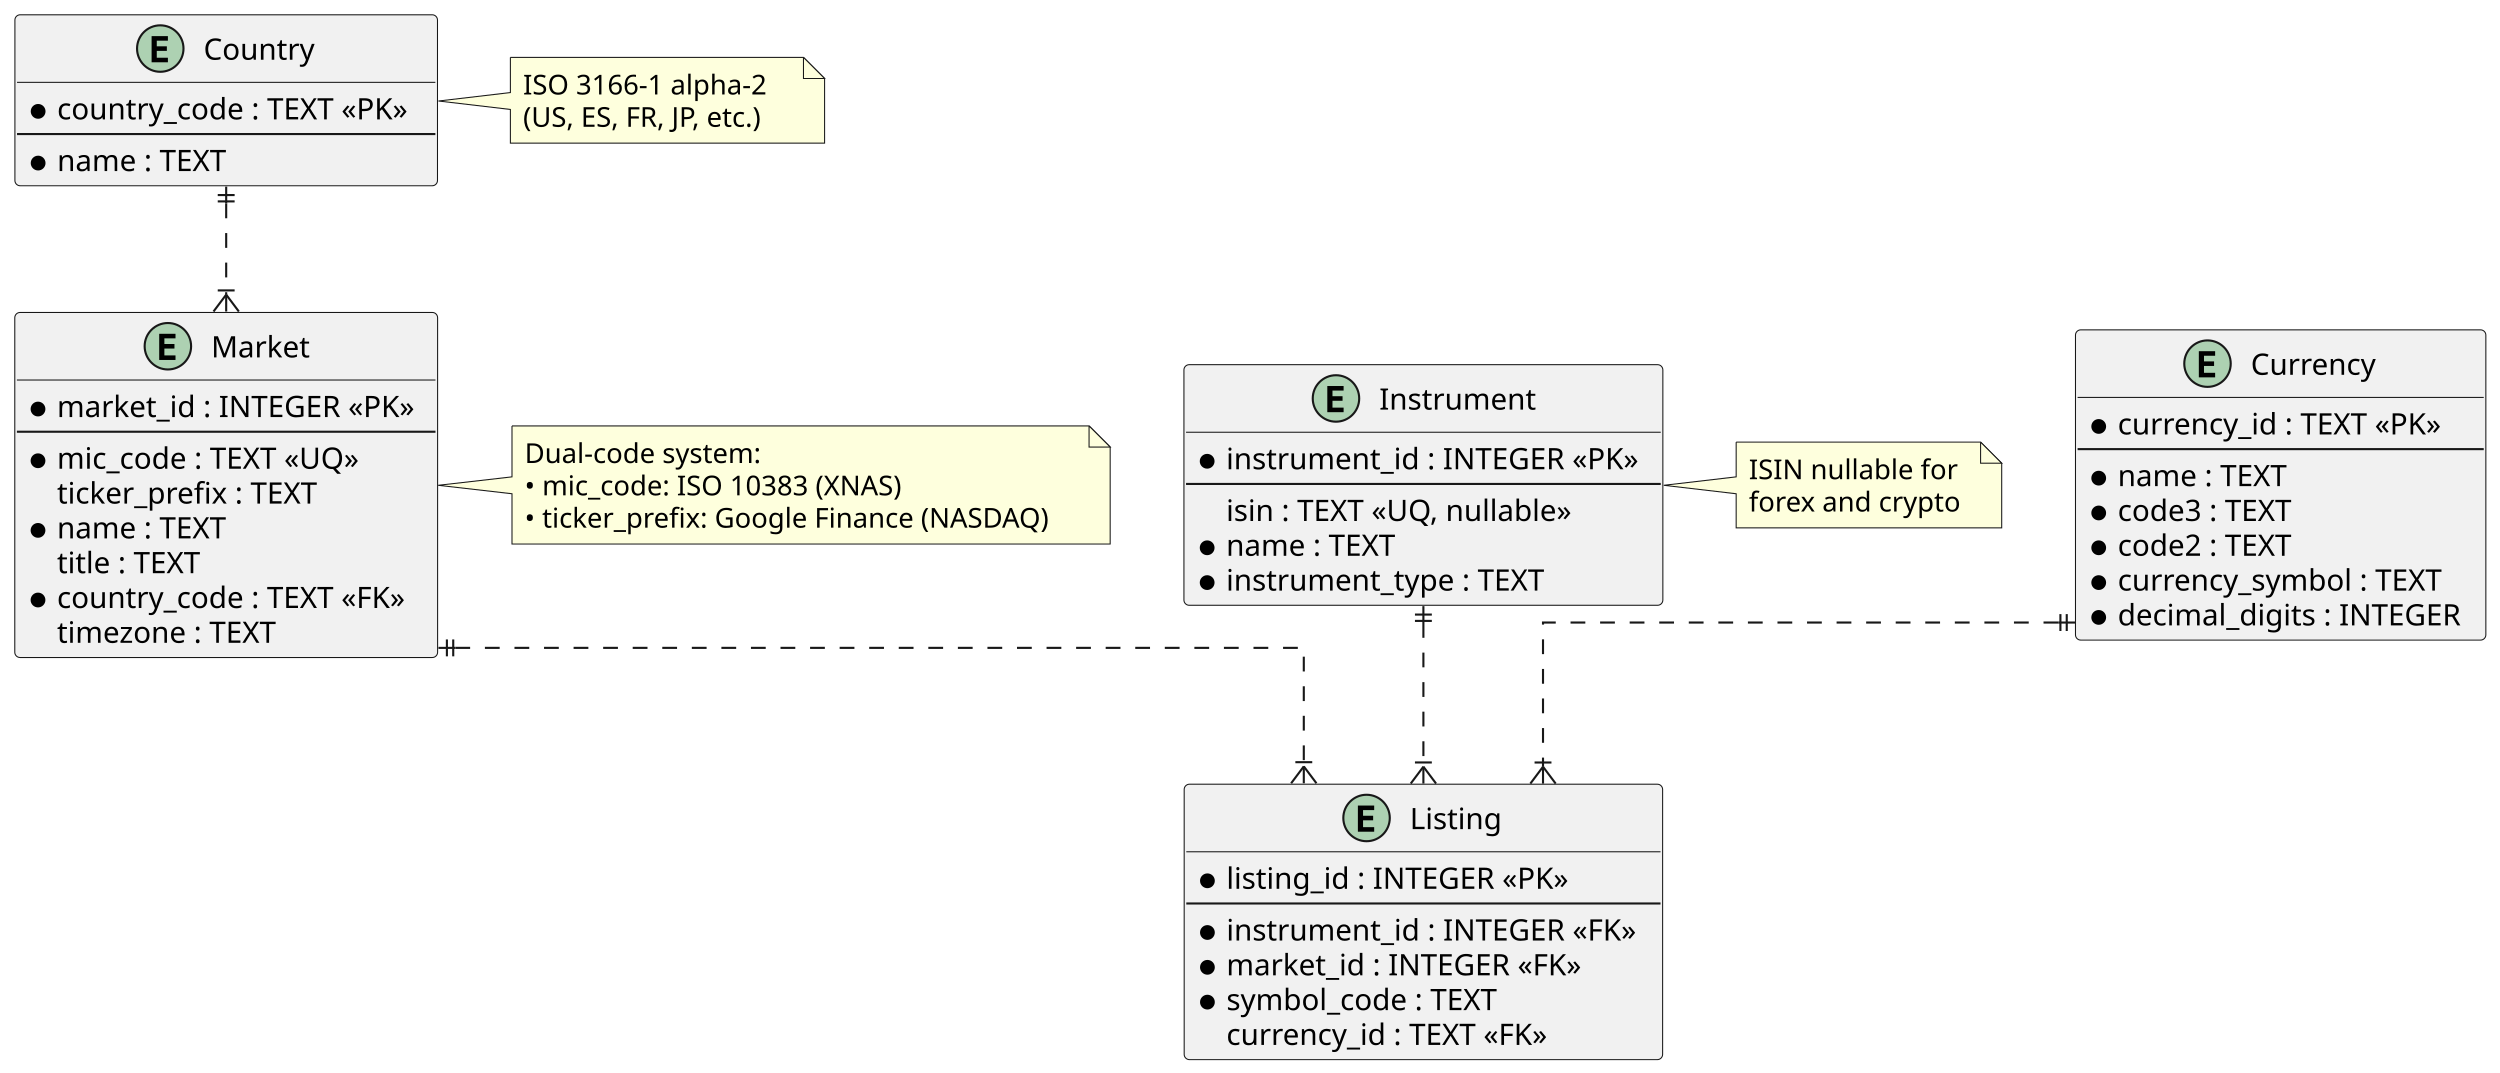
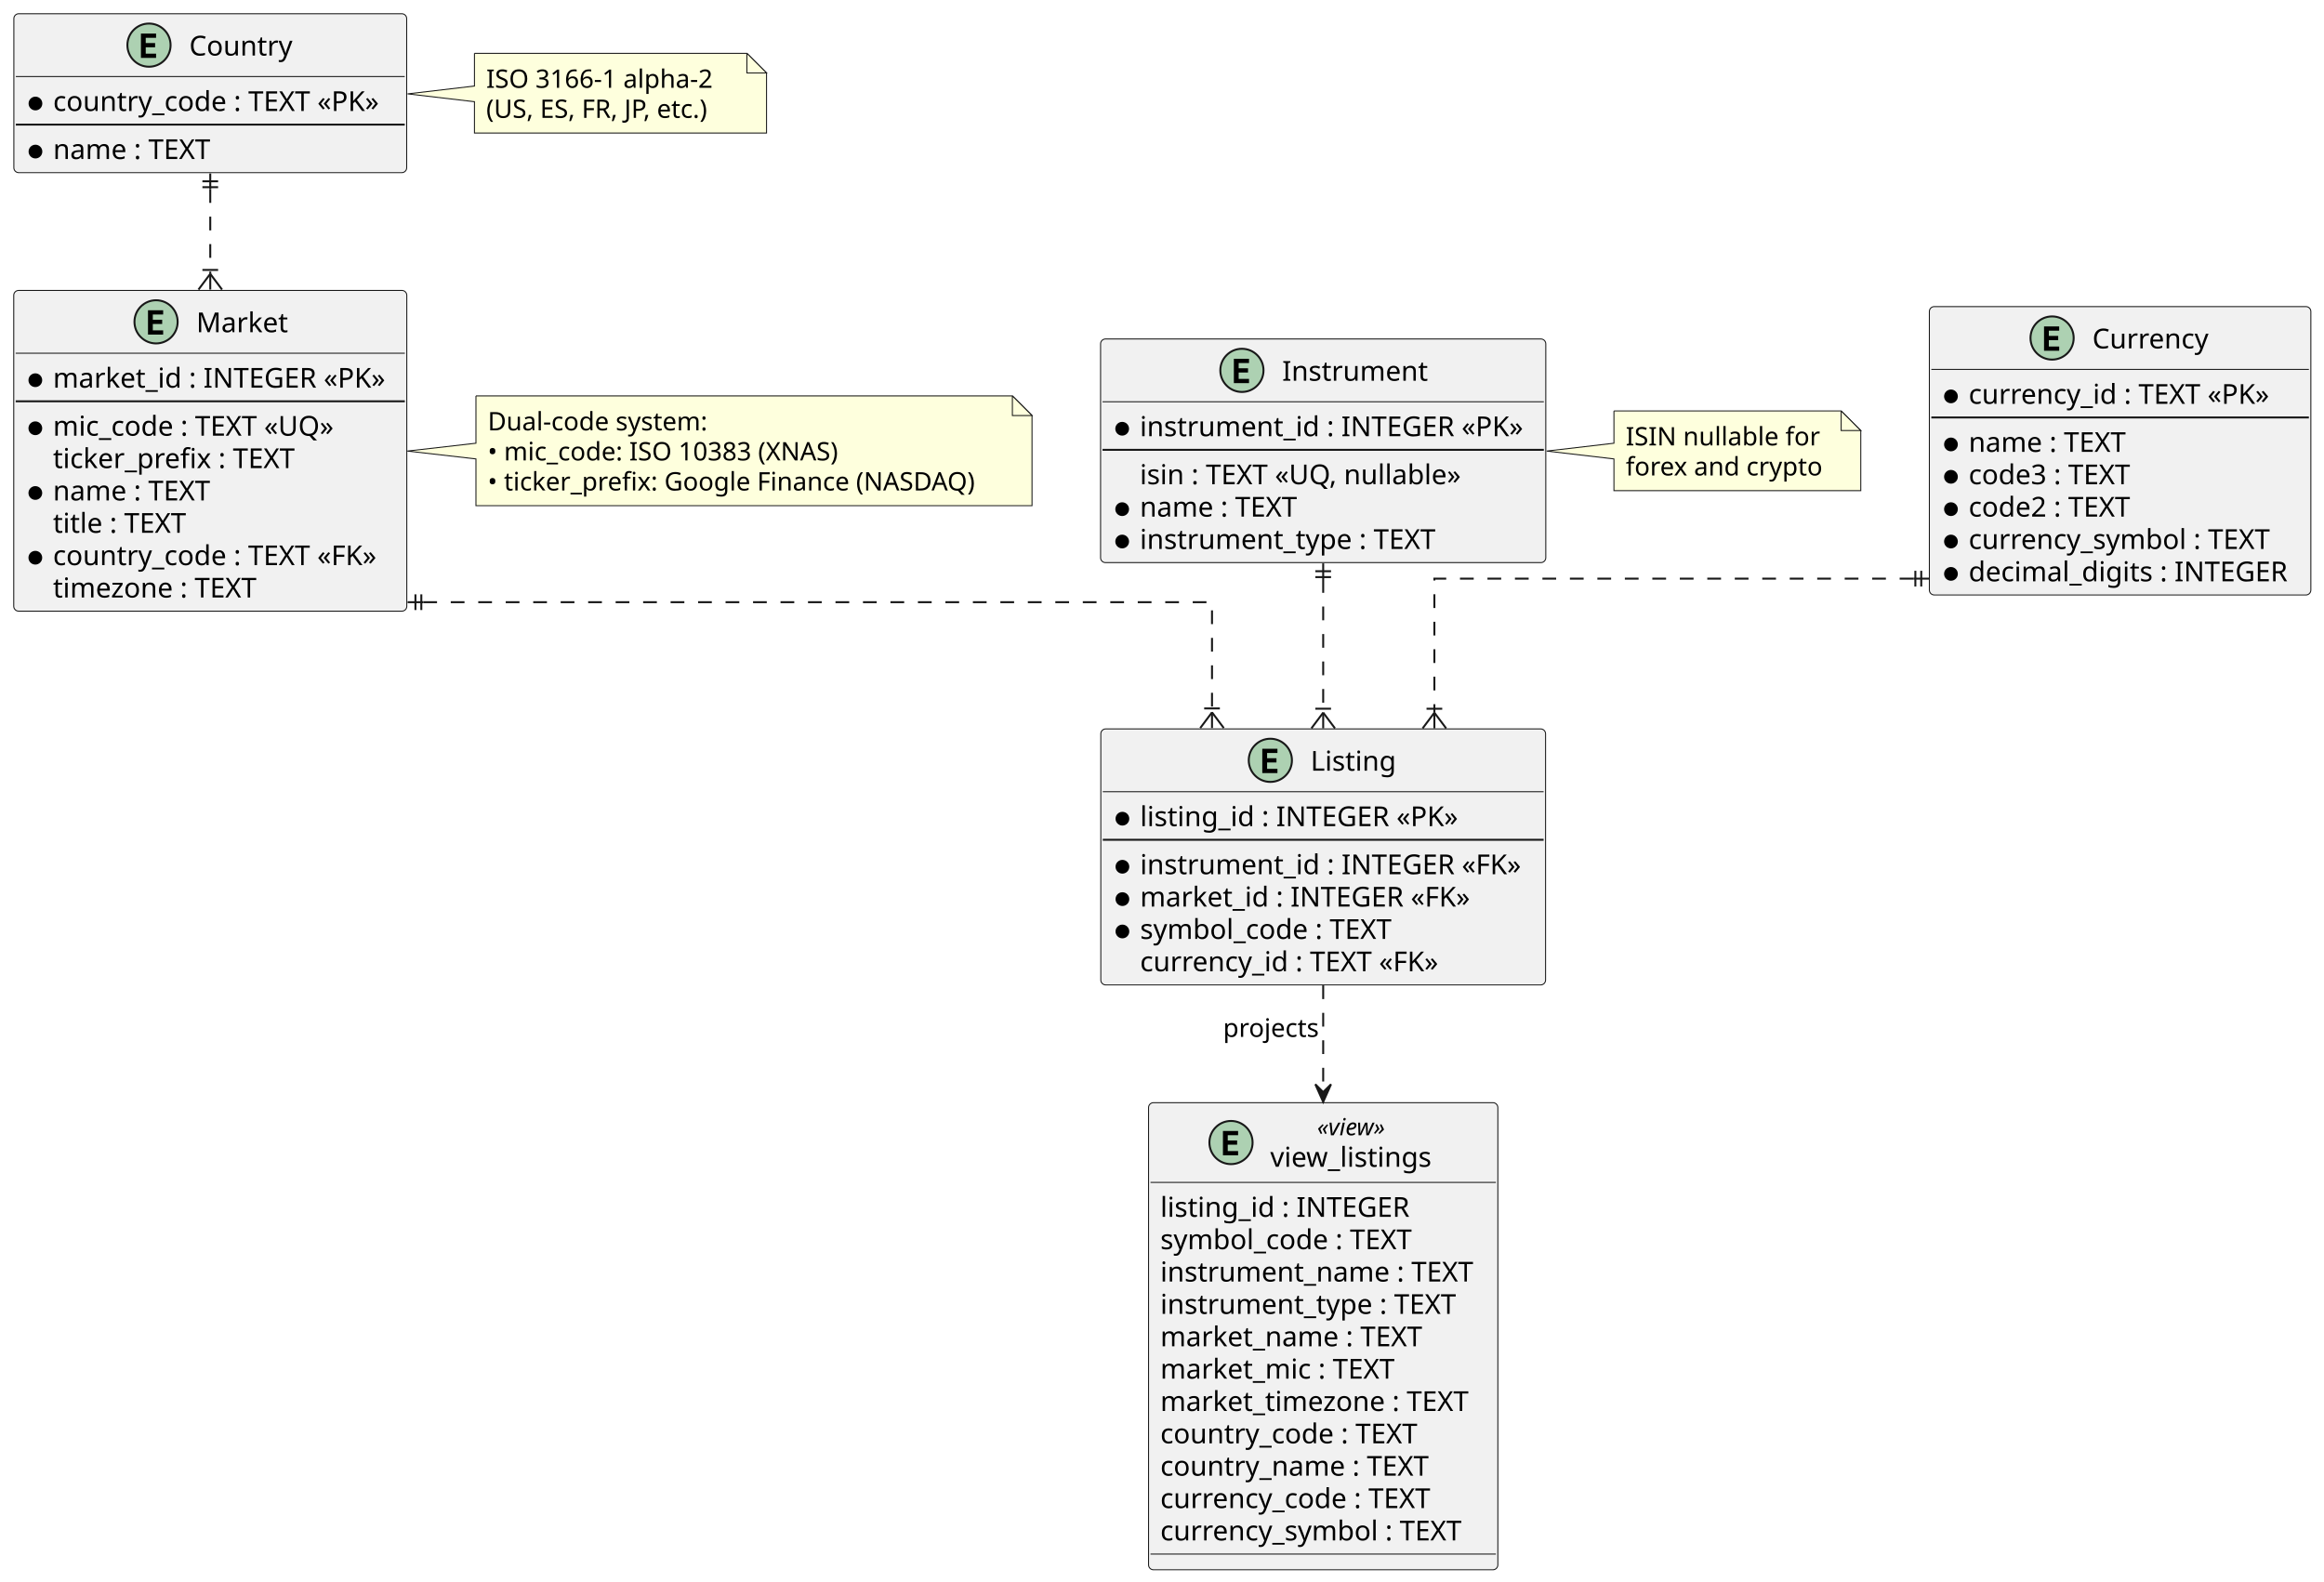
- <svg xmlns="http://www.w3.org/2000/svg" contentStyleType="text/css" data-diagram-type="CLASS" height="508px" preserveAspectRatio="none" style="width:1184px;height:508px;background:#FFFFFF;" version="1.1" viewBox="0 0 1184 508" width="1184px" zoomAndPan="magnify">
+ <svg xmlns="http://www.w3.org/2000/svg" contentStyleType="text/css" data-diagram-type="CLASS" height="806px" preserveAspectRatio="none" style="width:1184px;height:806px;background:#FFFFFF;" version="1.1" viewBox="0 0 1184 806" width="1184px" zoomAndPan="magnify">
  <defs />
  <g>
    <g class="entity" data-qualified-name="country" data-source-line="3" id="ent0002">
      <rect fill="#F1F1F1" height="80.977" rx="2.5" ry="2.5" style="stroke:#181818;stroke-width:0.5;" width="200.132" x="7.06" y="7" />
      <ellipse cx="75.905" cy="23" fill="#ADD1B2" rx="11" ry="11" style="stroke:#181818;stroke-width:1;" />
      <path d="M79.519,29.5 L71.799,29.5 L71.799,17.107 L79.519,17.107 L79.519,19.265 L74.248,19.265 L74.248,21.938 L79.021,21.938 L79.021,24.096 L74.248,24.096 L74.248,27.342 L79.519,27.342 Z " fill="#000000" />
      <text fill="#000000" font-family="sans-serif" font-size="14" lengthAdjust="spacing" textLength="53.942" x="96.405" y="28.291">Country</text>
      <line style="stroke:#181818;stroke-width:0.5;" x1="8.06" x2="206.192" y1="39" y2="39" />
      <g data-visibility-modifier="IE_MANDATORY">
        <ellipse cx="18.06" cy="52.744" fill="#000000" rx="3" ry="3" style="stroke:#000000;stroke-width:1;" />
      </g>
      <text fill="#000000" font-family="sans-serif" font-size="14" lengthAdjust="spacing" textLength="174.132" x="27.06" y="56.535">country_code : TEXT «PK»</text>
      <line style="stroke:#181818;stroke-width:1;" x1="8.06" x2="206.192" y1="63.488" y2="63.488" />
      <g data-visibility-modifier="IE_MANDATORY">
        <ellipse cx="18.06" cy="77.232" fill="#000000" rx="3" ry="3" style="stroke:#000000;stroke-width:1;" />
      </g>
      <text fill="#000000" font-family="sans-serif" font-size="14" lengthAdjust="spacing" textLength="84.636" x="27.06" y="81.023">name : TEXT</text>
    </g>
    <g class="entity" data-qualified-name="market" data-source-line="9" id="ent0003">
      <rect fill="#F1F1F1" height="163.418" rx="2.5" ry="2.5" style="stroke:#181818;stroke-width:0.5;" width="200.248" x="7" y="147.98" />
      <ellipse cx="79.505" cy="163.98" fill="#ADD1B2" rx="11" ry="11" style="stroke:#181818;stroke-width:1;" />
      <path d="M83.12,170.48 L75.4,170.48 L75.4,158.087 L83.12,158.087 L83.12,160.245 L77.849,160.245 L77.849,162.918 L82.622,162.918 L82.622,165.076 L77.849,165.076 L77.849,168.322 L83.12,168.322 Z " fill="#000000" />
      <text fill="#000000" font-family="sans-serif" font-size="14" lengthAdjust="spacing" textLength="46.737" x="100.005" y="169.271">Market</text>
      <line style="stroke:#181818;stroke-width:0.5;" x1="8" x2="206.248" y1="179.98" y2="179.98" />
      <g data-visibility-modifier="IE_MANDATORY">
        <ellipse cx="18" cy="193.724" fill="#000000" rx="3" ry="3" style="stroke:#000000;stroke-width:1;" />
      </g>
      <text fill="#000000" font-family="sans-serif" font-size="14" lengthAdjust="spacing" textLength="174.248" x="27" y="197.515">market_id : INTEGER «PK»</text>
      <line style="stroke:#181818;stroke-width:1;" x1="8" x2="206.248" y1="204.468" y2="204.468" />
      <g data-visibility-modifier="IE_MANDATORY">
        <ellipse cx="18" cy="218.212" fill="#000000" rx="3" ry="3" style="stroke:#000000;stroke-width:1;" />
      </g>
      <text fill="#000000" font-family="sans-serif" font-size="14" lengthAdjust="spacing" textLength="150.691" x="27" y="222.003">mic_code : TEXT «UQ»</text>
      <text fill="#000000" font-family="sans-serif" font-size="14" lengthAdjust="spacing" textLength="132.631" x="27" y="238.492">ticker_prefix : TEXT</text>
      <g data-visibility-modifier="IE_MANDATORY">
        <ellipse cx="18" cy="251.189" fill="#000000" rx="3" ry="3" style="stroke:#000000;stroke-width:1;" />
      </g>
      <text fill="#000000" font-family="sans-serif" font-size="14" lengthAdjust="spacing" textLength="84.636" x="27" y="254.98">name : TEXT</text>
      <text fill="#000000" font-family="sans-serif" font-size="14" lengthAdjust="spacing" textLength="73.712" x="27" y="271.468">title : TEXT</text>
      <g data-visibility-modifier="IE_MANDATORY">
        <ellipse cx="18" cy="284.166" fill="#000000" rx="3" ry="3" style="stroke:#000000;stroke-width:1;" />
      </g>
      <text fill="#000000" font-family="sans-serif" font-size="14" lengthAdjust="spacing" textLength="173.899" x="27" y="287.957">country_code : TEXT «FK»</text>
      <text fill="#000000" font-family="sans-serif" font-size="14" lengthAdjust="spacing" textLength="110.612" x="27" y="304.445">timezone : TEXT</text>
    </g>
    <g class="entity" data-qualified-name="instrument" data-source-line="20" id="ent0004">
      <rect fill="#F1F1F1" height="113.953" rx="2.5" ry="2.5" style="stroke:#181818;stroke-width:0.5;" width="226.819" x="560.71" y="172.71" />
      <ellipse cx="632.716" cy="188.71" fill="#ADD1B2" rx="11" ry="11" style="stroke:#181818;stroke-width:1;" />
      <path d="M636.331,195.21 L628.611,195.21 L628.611,182.817 L636.331,182.817 L636.331,184.975 L631.06,184.975 L631.06,187.648 L635.833,187.648 L635.833,189.806 L631.06,189.806 L631.06,193.052 L636.331,193.052 Z " fill="#000000" />
      <text fill="#000000" font-family="sans-serif" font-size="14" lengthAdjust="spacing" textLength="74.307" x="653.216" y="194.001">Instrument</text>
      <line style="stroke:#181818;stroke-width:0.5;" x1="561.71" x2="786.529" y1="204.71" y2="204.71" />
      <g data-visibility-modifier="IE_MANDATORY">
        <ellipse cx="571.71" cy="218.454" fill="#000000" rx="3" ry="3" style="stroke:#000000;stroke-width:1;" />
      </g>
      <text fill="#000000" font-family="sans-serif" font-size="14" lengthAdjust="spacing" textLength="200.819" x="580.71" y="222.245">instrument_id : INTEGER «PK»</text>
      <line style="stroke:#181818;stroke-width:1;" x1="561.71" x2="786.529" y1="229.198" y2="229.198" />
      <text fill="#000000" font-family="sans-serif" font-size="14" lengthAdjust="spacing" textLength="173.66" x="580.71" y="246.733">isin : TEXT «UQ, nullable»</text>
      <g data-visibility-modifier="IE_MANDATORY">
        <ellipse cx="571.71" cy="259.431" fill="#000000" rx="3" ry="3" style="stroke:#000000;stroke-width:1;" />
      </g>
      <text fill="#000000" font-family="sans-serif" font-size="14" lengthAdjust="spacing" textLength="84.636" x="580.71" y="263.222">name : TEXT</text>
      <g data-visibility-modifier="IE_MANDATORY">
        <ellipse cx="571.71" cy="275.919" fill="#000000" rx="3" ry="3" style="stroke:#000000;stroke-width:1;" />
      </g>
      <text fill="#000000" font-family="sans-serif" font-size="14" lengthAdjust="spacing" textLength="157.828" x="580.71" y="279.71">instrument_type : TEXT</text>
    </g>
    <g class="entity" data-qualified-name="listing" data-source-line="28" id="ent0005">
      <rect fill="#F1F1F1" height="130.441" rx="2.5" ry="2.5" style="stroke:#181818;stroke-width:0.5;" width="226.587" x="560.83" y="371.4" />
      <ellipse cx="647.199" cy="387.4" fill="#ADD1B2" rx="11" ry="11" style="stroke:#181818;stroke-width:1;" />
      <path d="M650.813,393.9 L643.093,393.9 L643.093,381.507 L650.813,381.507 L650.813,383.665 L645.542,383.665 L645.542,386.338 L650.315,386.338 L650.315,388.496 L645.542,388.496 L645.542,391.742 L650.813,391.742 Z " fill="#000000" />
      <text fill="#000000" font-family="sans-serif" font-size="14" lengthAdjust="spacing" textLength="45.35" x="667.699" y="392.691">Listing</text>
      <line style="stroke:#181818;stroke-width:0.5;" x1="561.83" x2="786.417" y1="403.4" y2="403.4" />
      <g data-visibility-modifier="IE_MANDATORY">
        <ellipse cx="571.83" cy="417.144" fill="#000000" rx="3" ry="3" style="stroke:#000000;stroke-width:1;" />
      </g>
      <text fill="#000000" font-family="sans-serif" font-size="14" lengthAdjust="spacing" textLength="168.431" x="580.83" y="420.935">listing_id : INTEGER «PK»</text>
      <line style="stroke:#181818;stroke-width:1;" x1="561.83" x2="786.417" y1="427.888" y2="427.888" />
      <g data-visibility-modifier="IE_MANDATORY">
        <ellipse cx="571.83" cy="441.632" fill="#000000" rx="3" ry="3" style="stroke:#000000;stroke-width:1;" />
      </g>
      <text fill="#000000" font-family="sans-serif" font-size="14" lengthAdjust="spacing" textLength="200.587" x="580.83" y="445.423">instrument_id : INTEGER «FK»</text>
      <g data-visibility-modifier="IE_MANDATORY">
        <ellipse cx="571.83" cy="458.121" fill="#000000" rx="3" ry="3" style="stroke:#000000;stroke-width:1;" />
      </g>
      <text fill="#000000" font-family="sans-serif" font-size="14" lengthAdjust="spacing" textLength="174.016" x="580.83" y="461.912">market_id : INTEGER «FK»</text>
      <g data-visibility-modifier="IE_MANDATORY">
        <ellipse cx="571.83" cy="474.609" fill="#000000" rx="3" ry="3" style="stroke:#000000;stroke-width:1;" />
      </g>
      <text fill="#000000" font-family="sans-serif" font-size="14" lengthAdjust="spacing" textLength="135.707" x="580.83" y="478.4">symbol_code : TEXT</text>
      <text fill="#000000" font-family="sans-serif" font-size="14" lengthAdjust="spacing" textLength="161.239" x="580.83" y="494.888">currency_id : TEXT «FK»</text>
    </g>
    <g class="entity" data-qualified-name="currency" data-source-line="37" id="ent0006">
      <rect fill="#F1F1F1" height="146.93" rx="2.5" ry="2.5" style="stroke:#181818;stroke-width:0.5;" width="194.349" x="982.95" y="156.22" />
      <ellipse cx="1045.472" cy="172.22" fill="#ADD1B2" rx="11" ry="11" style="stroke:#181818;stroke-width:1;" />
      <path d="M1049.086,178.72 L1041.366,178.72 L1041.366,166.327 L1049.086,166.327 L1049.086,168.485 L1043.815,168.485 L1043.815,171.158 L1048.588,171.158 L1048.588,173.316 L1043.815,173.316 L1043.815,176.562 L1049.086,176.562 Z " fill="#000000" />
      <text fill="#000000" font-family="sans-serif" font-size="14" lengthAdjust="spacing" textLength="60.806" x="1065.972" y="177.511">Currency</text>
      <line style="stroke:#181818;stroke-width:0.5;" x1="983.95" x2="1176.299" y1="188.22" y2="188.22" />
      <g data-visibility-modifier="IE_MANDATORY">
        <ellipse cx="993.95" cy="201.964" fill="#000000" rx="3" ry="3" style="stroke:#000000;stroke-width:1;" />
      </g>
      <text fill="#000000" font-family="sans-serif" font-size="14" lengthAdjust="spacing" textLength="161.472" x="1002.95" y="205.755">currency_id : TEXT «PK»</text>
      <line style="stroke:#181818;stroke-width:1;" x1="983.95" x2="1176.299" y1="212.708" y2="212.708" />
      <g data-visibility-modifier="IE_MANDATORY">
        <ellipse cx="993.95" cy="226.452" fill="#000000" rx="3" ry="3" style="stroke:#000000;stroke-width:1;" />
      </g>
      <text fill="#000000" font-family="sans-serif" font-size="14" lengthAdjust="spacing" textLength="84.636" x="1002.95" y="230.243">name : TEXT</text>
      <g data-visibility-modifier="IE_MANDATORY">
        <ellipse cx="993.95" cy="242.941" fill="#000000" rx="3" ry="3" style="stroke:#000000;stroke-width:1;" />
      </g>
      <text fill="#000000" font-family="sans-serif" font-size="14" lengthAdjust="spacing" textLength="88.58" x="1002.95" y="246.732">code3 : TEXT</text>
      <g data-visibility-modifier="IE_MANDATORY">
        <ellipse cx="993.95" cy="259.429" fill="#000000" rx="3" ry="3" style="stroke:#000000;stroke-width:1;" />
      </g>
      <text fill="#000000" font-family="sans-serif" font-size="14" lengthAdjust="spacing" textLength="88.58" x="1002.95" y="263.22">code2 : TEXT</text>
      <g data-visibility-modifier="IE_MANDATORY">
        <ellipse cx="993.95" cy="275.917" fill="#000000" rx="3" ry="3" style="stroke:#000000;stroke-width:1;" />
      </g>
      <text fill="#000000" font-family="sans-serif" font-size="14" lengthAdjust="spacing" textLength="161.615" x="1002.95" y="279.708">currency_symbol : TEXT</text>
      <g data-visibility-modifier="IE_MANDATORY">
        <ellipse cx="993.95" cy="292.406" fill="#000000" rx="3" ry="3" style="stroke:#000000;stroke-width:1;" />
      </g>
      <text fill="#000000" font-family="sans-serif" font-size="14" lengthAdjust="spacing" textLength="168.349" x="1002.95" y="296.197">decimal_digits : INTEGER</text>
    </g>
-     <g class="entity" data-qualified-name="GMN11" data-source-line="53" id="ent0012">
-       <path d="M241.72,27.18 L241.72,43.84 L207.64,47.84 L241.72,51.84 L241.72,67.801 A0,0 0 0 0 241.72,67.801 L390.524,67.801 A0,0 0 0 0 390.524,67.801 L390.524,37.18 L380.524,27.18 L241.72,27.18 A0,0 0 0 0 241.72,27.18" fill="#FEFFDD" style="stroke:#181818;stroke-width:0.5;" />
+     <g class="entity" data-qualified-name="view_listings" data-source-line="47" id="ent0007">
+       <rect fill="#F1F1F1" height="237.992" rx="2.5" ry="2.5" style="stroke:#181818;stroke-width:0.5;" width="177.956" x="585.15" y="561.84" />
+       <ellipse cx="627.154" cy="582.15" fill="#ADD1B2" rx="11" ry="11" style="stroke:#181818;stroke-width:1;" />
+       <path d="M630.768,588.65 L623.048,588.65 L623.048,576.258 L630.768,576.258 L630.768,578.416 L625.497,578.416 L625.497,581.088 L630.27,581.088 L630.27,583.247 L625.497,583.247 L625.497,586.492 L630.768,586.492 Z " fill="#000000" />
+       <text fill="#000000" font-family="sans-serif" font-size="12" font-style="italic" lengthAdjust="spacing" textLength="38.185" x="671.036" y="578.442">«view»</text>
+       <text fill="#000000" font-family="sans-serif" font-size="14" lengthAdjust="spacing" textLength="85.948" x="647.154" y="594.508">view_listings</text>
+       <line style="stroke:#181818;stroke-width:0.5;" x1="586.15" x2="762.106" y1="602.461" y2="602.461" />
+       <text fill="#000000" font-family="sans-serif" font-size="14" lengthAdjust="spacing" textLength="132.453" x="591.15" y="619.996">listing_id : INTEGER</text>
+       <text fill="#000000" font-family="sans-serif" font-size="14" lengthAdjust="spacing" textLength="135.707" x="591.15" y="636.485">symbol_code : TEXT</text>
+       <text fill="#000000" font-family="sans-serif" font-size="14" lengthAdjust="spacing" textLength="165.956" x="591.15" y="652.973">instrument_name : TEXT</text>
+       <text fill="#000000" font-family="sans-serif" font-size="14" lengthAdjust="spacing" textLength="157.828" x="591.15" y="669.461">instrument_type : TEXT</text>
+       <text fill="#000000" font-family="sans-serif" font-size="14" lengthAdjust="spacing" textLength="139.385" x="591.15" y="685.949">market_name : TEXT</text>
+       <text fill="#000000" font-family="sans-serif" font-size="14" lengthAdjust="spacing" textLength="126.383" x="591.15" y="702.438">market_mic : TEXT</text>
+       <text fill="#000000" font-family="sans-serif" font-size="14" lengthAdjust="spacing" textLength="165.361" x="591.15" y="718.926">market_timezone : TEXT</text>
+       <text fill="#000000" font-family="sans-serif" font-size="14" lengthAdjust="spacing" textLength="138.154" x="591.15" y="735.414">country_code : TEXT</text>
+       <text fill="#000000" font-family="sans-serif" font-size="14" lengthAdjust="spacing" textLength="143.062" x="591.15" y="751.903">country_name : TEXT</text>
+       <text fill="#000000" font-family="sans-serif" font-size="14" lengthAdjust="spacing" textLength="145.018" x="591.15" y="768.391">currency_code : TEXT</text>
+       <text fill="#000000" font-family="sans-serif" font-size="14" lengthAdjust="spacing" textLength="161.615" x="591.15" y="784.879">currency_symbol : TEXT</text>
+       <line style="stroke:#181818;stroke-width:0.5;" x1="586.15" x2="762.106" y1="791.832" y2="791.832" />
+     </g>
+     <g class="entity" data-qualified-name="GMN13" data-source-line="68" id="ent0014">
+       <path d="M241.72,27.18 L241.72,43.83 L207.64,47.83 L241.72,51.83 L241.72,67.801 A0,0 0 0 0 241.72,67.801 L390.524,67.801 A0,0 0 0 0 390.524,67.801 L390.524,37.18 L380.524,27.18 L241.72,27.18 A0,0 0 0 0 241.72,27.18" fill="#FEFFDD" style="stroke:#181818;stroke-width:0.5;" />
      <path d="M380.524,27.18 L380.524,37.18 L390.524,37.18 L380.524,27.18" fill="#FEFFDD" style="stroke:#181818;stroke-width:0.5;" />
      <text fill="#000000" font-family="sans-serif" font-size="13" lengthAdjust="spacing" textLength="127.804" x="247.72" y="44.748">ISO 3166-1 alpha-2</text>
      <text fill="#000000" font-family="sans-serif" font-size="13" lengthAdjust="spacing" textLength="120.713" x="247.72" y="60.059">(US, ES, FR, JP, etc.)</text>
    </g>
-     <g class="entity" data-qualified-name="GMN14" data-source-line="58" id="ent0015">
-       <path d="M242.48,201.72 L242.48,225.84 L207.52,229.84 L242.48,233.84 L242.48,257.652 A0,0 0 0 0 242.48,257.652 L525.778,257.652 A0,0 0 0 0 525.778,257.652 L525.778,211.72 L515.778,201.72 L242.48,201.72 A0,0 0 0 0 242.48,201.72" fill="#FEFFDD" style="stroke:#181818;stroke-width:0.5;" />
+     <g class="entity" data-qualified-name="GMN16" data-source-line="73" id="ent0017">
+       <path d="M242.48,201.72 L242.48,225.83 L207.52,229.83 L242.48,233.83 L242.48,257.652 A0,0 0 0 0 242.48,257.652 L525.778,257.652 A0,0 0 0 0 525.778,257.652 L525.778,211.72 L515.778,201.72 L242.48,201.72 A0,0 0 0 0 242.48,201.72" fill="#FEFFDD" style="stroke:#181818;stroke-width:0.5;" />
      <path d="M515.778,201.72 L515.778,211.72 L525.778,211.72 L515.778,201.72" fill="#FEFFDD" style="stroke:#181818;stroke-width:0.5;" />
      <text fill="#000000" font-family="sans-serif" font-size="13" lengthAdjust="spacing" textLength="118.847" x="248.48" y="219.288">Dual-code system:</text>
      <text fill="#000000" font-family="sans-serif" font-size="13" lengthAdjust="spacing" textLength="191.09" x="248.48" y="234.599">• mic_code: ISO 10383 (XNAS)</text>
      <text fill="#000000" font-family="sans-serif" font-size="13" lengthAdjust="spacing" textLength="262.298" x="248.48" y="249.91">• ticker_prefix: Google Finance (NASDAQ)</text>
    </g>
-     <g class="entity" data-qualified-name="GMN17" data-source-line="64" id="ent0018">
-       <path d="M822.25,209.38 L822.25,225.84 L787.96,229.84 L822.25,233.84 L822.25,250.001 A0,0 0 0 0 822.25,250.001 L948.005,250.001 A0,0 0 0 0 948.005,250.001 L948.005,219.38 L938.005,209.38 L822.25,209.38 A0,0 0 0 0 822.25,209.38" fill="#FEFFDD" style="stroke:#181818;stroke-width:0.5;" />
+     <g class="entity" data-qualified-name="GMN19" data-source-line="79" id="ent0020">
+       <path d="M822.25,209.38 L822.25,225.83 L787.96,229.83 L822.25,233.83 L822.25,250.001 A0,0 0 0 0 822.25,250.001 L948.005,250.001 A0,0 0 0 0 948.005,250.001 L948.005,219.38 L938.005,209.38 L822.25,209.38 A0,0 0 0 0 822.25,209.38" fill="#FEFFDD" style="stroke:#181818;stroke-width:0.5;" />
      <path d="M938.005,209.38 L938.005,219.38 L948.005,219.38 L938.005,209.38" fill="#FEFFDD" style="stroke:#181818;stroke-width:0.5;" />
      <text fill="#000000" font-family="sans-serif" font-size="13" lengthAdjust="spacing" textLength="100.42" x="828.25" y="226.948">ISIN nullable for</text>
      <text fill="#000000" font-family="sans-serif" font-size="13" lengthAdjust="spacing" textLength="104.755" x="828.25" y="242.259">forex and crypto</text>
    </g>
-     <g class="link" data-entity-1="ent0002" data-entity-2="ent0003" data-link-type="crowfoot" data-source-line="47" id="lnk7">
-       <path codeLine="47" d="M107.12,96.38 C107.12,113.9 107.12,119.03 107.12,139.54" fill="none" id="country-market" style="stroke:#181818;stroke-width:1;stroke-dasharray:7,7;" />
+     <g class="link" data-entity-1="ent0002" data-entity-2="ent0003" data-link-type="crowfoot" data-source-line="61" id="lnk8">
+       <path codeLine="61" d="M107.12,96.38 C107.12,113.9 107.12,119.02 107.12,139.54" fill="none" id="country-market" style="stroke:#181818;stroke-width:1;stroke-dasharray:7,7;" />
      <line style="stroke:#181818;stroke-width:1;" x1="103.12" x2="111.12" y1="92.38" y2="92.38" />
      <line style="stroke:#181818;stroke-width:1;" x1="103.12" x2="111.12" y1="95.38" y2="95.38" />
      <line style="stroke:#181818;stroke-width:1;" x1="107.12" x2="107.12" y1="96.38" y2="88.38" />
      <line style="stroke:#181818;stroke-width:1;" x1="107.12" x2="113.12" y1="139.54" y2="147.54" />
      <line style="stroke:#181818;stroke-width:1;" x1="107.12" x2="101.12" y1="139.54" y2="147.54" />
      <line style="stroke:#181818;stroke-width:1;" x1="107.12" x2="107.12" y1="139.54" y2="147.54" />
      <line style="stroke:#181818;stroke-width:1;" x1="111.12" x2="103.12" y1="137.54" y2="137.54" />
    </g>
-     <g class="link" data-entity-1="ent0003" data-entity-2="ent0005" data-link-type="crowfoot" data-source-line="48" id="lnk8">
-       <path codeLine="48" d="M215.65,306.84 C364.33,306.84 617.48,306.84 617.48,306.84 C617.48,306.84 617.48,330.78 617.48,362.97" fill="none" id="market-listing" style="stroke:#181818;stroke-width:1;stroke-dasharray:7,7;" />
-       <line style="stroke:#181818;stroke-width:1;" x1="211.65" x2="211.65" y1="310.84" y2="302.84" />
-       <line style="stroke:#181818;stroke-width:1;" x1="214.65" x2="214.65" y1="310.84" y2="302.84" />
-       <line style="stroke:#181818;stroke-width:1;" x1="215.65" x2="207.65" y1="306.84" y2="306.84" />
-       <line style="stroke:#181818;stroke-width:1;" x1="617.48" x2="623.48" y1="362.97" y2="370.97" />
-       <line style="stroke:#181818;stroke-width:1;" x1="617.48" x2="611.48" y1="362.97" y2="370.97" />
-       <line style="stroke:#181818;stroke-width:1;" x1="617.48" x2="617.48" y1="362.97" y2="370.97" />
-       <line style="stroke:#181818;stroke-width:1;" x1="621.48" x2="613.48" y1="360.97" y2="360.97" />
-     </g>
-     <g class="link" data-entity-1="ent0004" data-entity-2="ent0005" data-link-type="crowfoot" data-source-line="49" id="lnk9">
-       <path codeLine="49" d="M674.12,295.06 C674.12,321.13 674.12,336.12 674.12,363.1" fill="none" id="instrument-listing" style="stroke:#181818;stroke-width:1;stroke-dasharray:7,7;" />
-       <line style="stroke:#181818;stroke-width:1;" x1="670.12" x2="678.12" y1="291.06" y2="291.06" />
-       <line style="stroke:#181818;stroke-width:1;" x1="670.12" x2="678.12" y1="294.06" y2="294.06" />
-       <line style="stroke:#181818;stroke-width:1;" x1="674.12" x2="674.12" y1="295.06" y2="287.06" />
+     <g class="link" data-entity-1="ent0003" data-entity-2="ent0005" data-link-type="crowfoot" data-source-line="62" id="lnk9">
+       <path codeLine="62" d="M215.65,306.83 C364.33,306.83 617.48,306.83 617.48,306.83 C617.48,306.83 617.48,330.77 617.48,362.96" fill="none" id="market-listing" style="stroke:#181818;stroke-width:1;stroke-dasharray:7,7;" />
+       <line style="stroke:#181818;stroke-width:1;" x1="211.65" x2="211.65" y1="310.83" y2="302.83" />
+       <line style="stroke:#181818;stroke-width:1;" x1="214.65" x2="214.65" y1="310.83" y2="302.83" />
+       <line style="stroke:#181818;stroke-width:1;" x1="215.65" x2="207.65" y1="306.83" y2="306.83" />
+       <line style="stroke:#181818;stroke-width:1;" x1="617.48" x2="623.48" y1="362.96" y2="370.96" />
+       <line style="stroke:#181818;stroke-width:1;" x1="617.48" x2="611.48" y1="362.96" y2="370.96" />
+       <line style="stroke:#181818;stroke-width:1;" x1="617.48" x2="617.48" y1="362.96" y2="370.96" />
+       <line style="stroke:#181818;stroke-width:1;" x1="621.48" x2="613.48" y1="360.96" y2="360.96" />
+     </g>
+     <g class="link" data-entity-1="ent0004" data-entity-2="ent0005" data-link-type="crowfoot" data-source-line="63" id="lnk10">
+       <path codeLine="63" d="M674.12,295.05 C674.12,321.13 674.12,336.11 674.12,363.1" fill="none" id="instrument-listing" style="stroke:#181818;stroke-width:1;stroke-dasharray:7,7;" />
+       <line style="stroke:#181818;stroke-width:1;" x1="670.12" x2="678.12" y1="291.05" y2="291.05" />
+       <line style="stroke:#181818;stroke-width:1;" x1="670.12" x2="678.12" y1="294.05" y2="294.05" />
+       <line style="stroke:#181818;stroke-width:1;" x1="674.12" x2="674.12" y1="295.05" y2="287.05" />
      <line style="stroke:#181818;stroke-width:1;" x1="674.12" x2="680.12" y1="363.1" y2="371.1" />
      <line style="stroke:#181818;stroke-width:1;" x1="674.12" x2="668.12" y1="363.1" y2="371.1" />
      <line style="stroke:#181818;stroke-width:1;" x1="674.12" x2="674.12" y1="363.1" y2="371.1" />
      <line style="stroke:#181818;stroke-width:1;" x1="678.12" x2="670.12" y1="361.1" y2="361.1" />
    </g>
-     <g class="link" data-entity-1="ent0006" data-entity-2="ent0005" data-link-type="crowfoot" data-source-line="50" id="lnk10">
-       <path codeLine="50" d="M974.81,294.84 C871.44,294.84 730.77,294.84 730.77,294.84 C730.77,294.84 730.77,325.98 730.77,363.12" fill="none" id="currency-listing" style="stroke:#181818;stroke-width:1;stroke-dasharray:7,7;" />
-       <line style="stroke:#181818;stroke-width:1;" x1="978.81" x2="978.81" y1="290.84" y2="298.84" />
-       <line style="stroke:#181818;stroke-width:1;" x1="975.81" x2="975.81" y1="290.84" y2="298.84" />
-       <line style="stroke:#181818;stroke-width:1;" x1="974.81" x2="982.81" y1="294.84" y2="294.84" />
+     <g class="link" data-entity-1="ent0006" data-entity-2="ent0005" data-link-type="crowfoot" data-source-line="64" id="lnk11">
+       <path codeLine="64" d="M974.81,294.83 C871.44,294.83 730.77,294.83 730.77,294.83 C730.77,294.83 730.77,325.97 730.77,363.12" fill="none" id="currency-listing" style="stroke:#181818;stroke-width:1;stroke-dasharray:7,7;" />
+       <line style="stroke:#181818;stroke-width:1;" x1="978.81" x2="978.81" y1="290.83" y2="298.83" />
+       <line style="stroke:#181818;stroke-width:1;" x1="975.81" x2="975.81" y1="290.83" y2="298.83" />
+       <line style="stroke:#181818;stroke-width:1;" x1="974.81" x2="982.81" y1="294.83" y2="294.83" />
      <line style="stroke:#181818;stroke-width:1;" x1="730.77" x2="736.77" y1="363.12" y2="371.12" />
      <line style="stroke:#181818;stroke-width:1;" x1="730.77" x2="724.77" y1="363.12" y2="371.12" />
      <line style="stroke:#181818;stroke-width:1;" x1="730.77" x2="730.77" y1="363.12" y2="371.12" />
      <line style="stroke:#181818;stroke-width:1;" x1="734.77" x2="726.77" y1="361.12" y2="361.12" />
    </g>
+     <g class="link" data-entity-1="ent0005" data-entity-2="ent0007" data-link-type="dependency" data-source-line="65" id="lnk12">
+       <path codeLine="65" d="M674.12,502.06 C674.12,520.43 674.12,535 674.12,555.46" fill="none" id="listing-to-view_listings" style="stroke:#181818;stroke-width:1;stroke-dasharray:7,7;" />
+       <polygon fill="#181818" points="674.12,561.46,678.12,552.46,674.12,556.46,670.12,552.46,674.12,561.46" style="stroke:#181818;stroke-width:1;" />
+       <text fill="#000000" font-family="sans-serif" font-size="13" lengthAdjust="spacing" textLength="50.832" x="623.12" y="528.328">projects</text>
+     </g>
  </g>
</svg>
